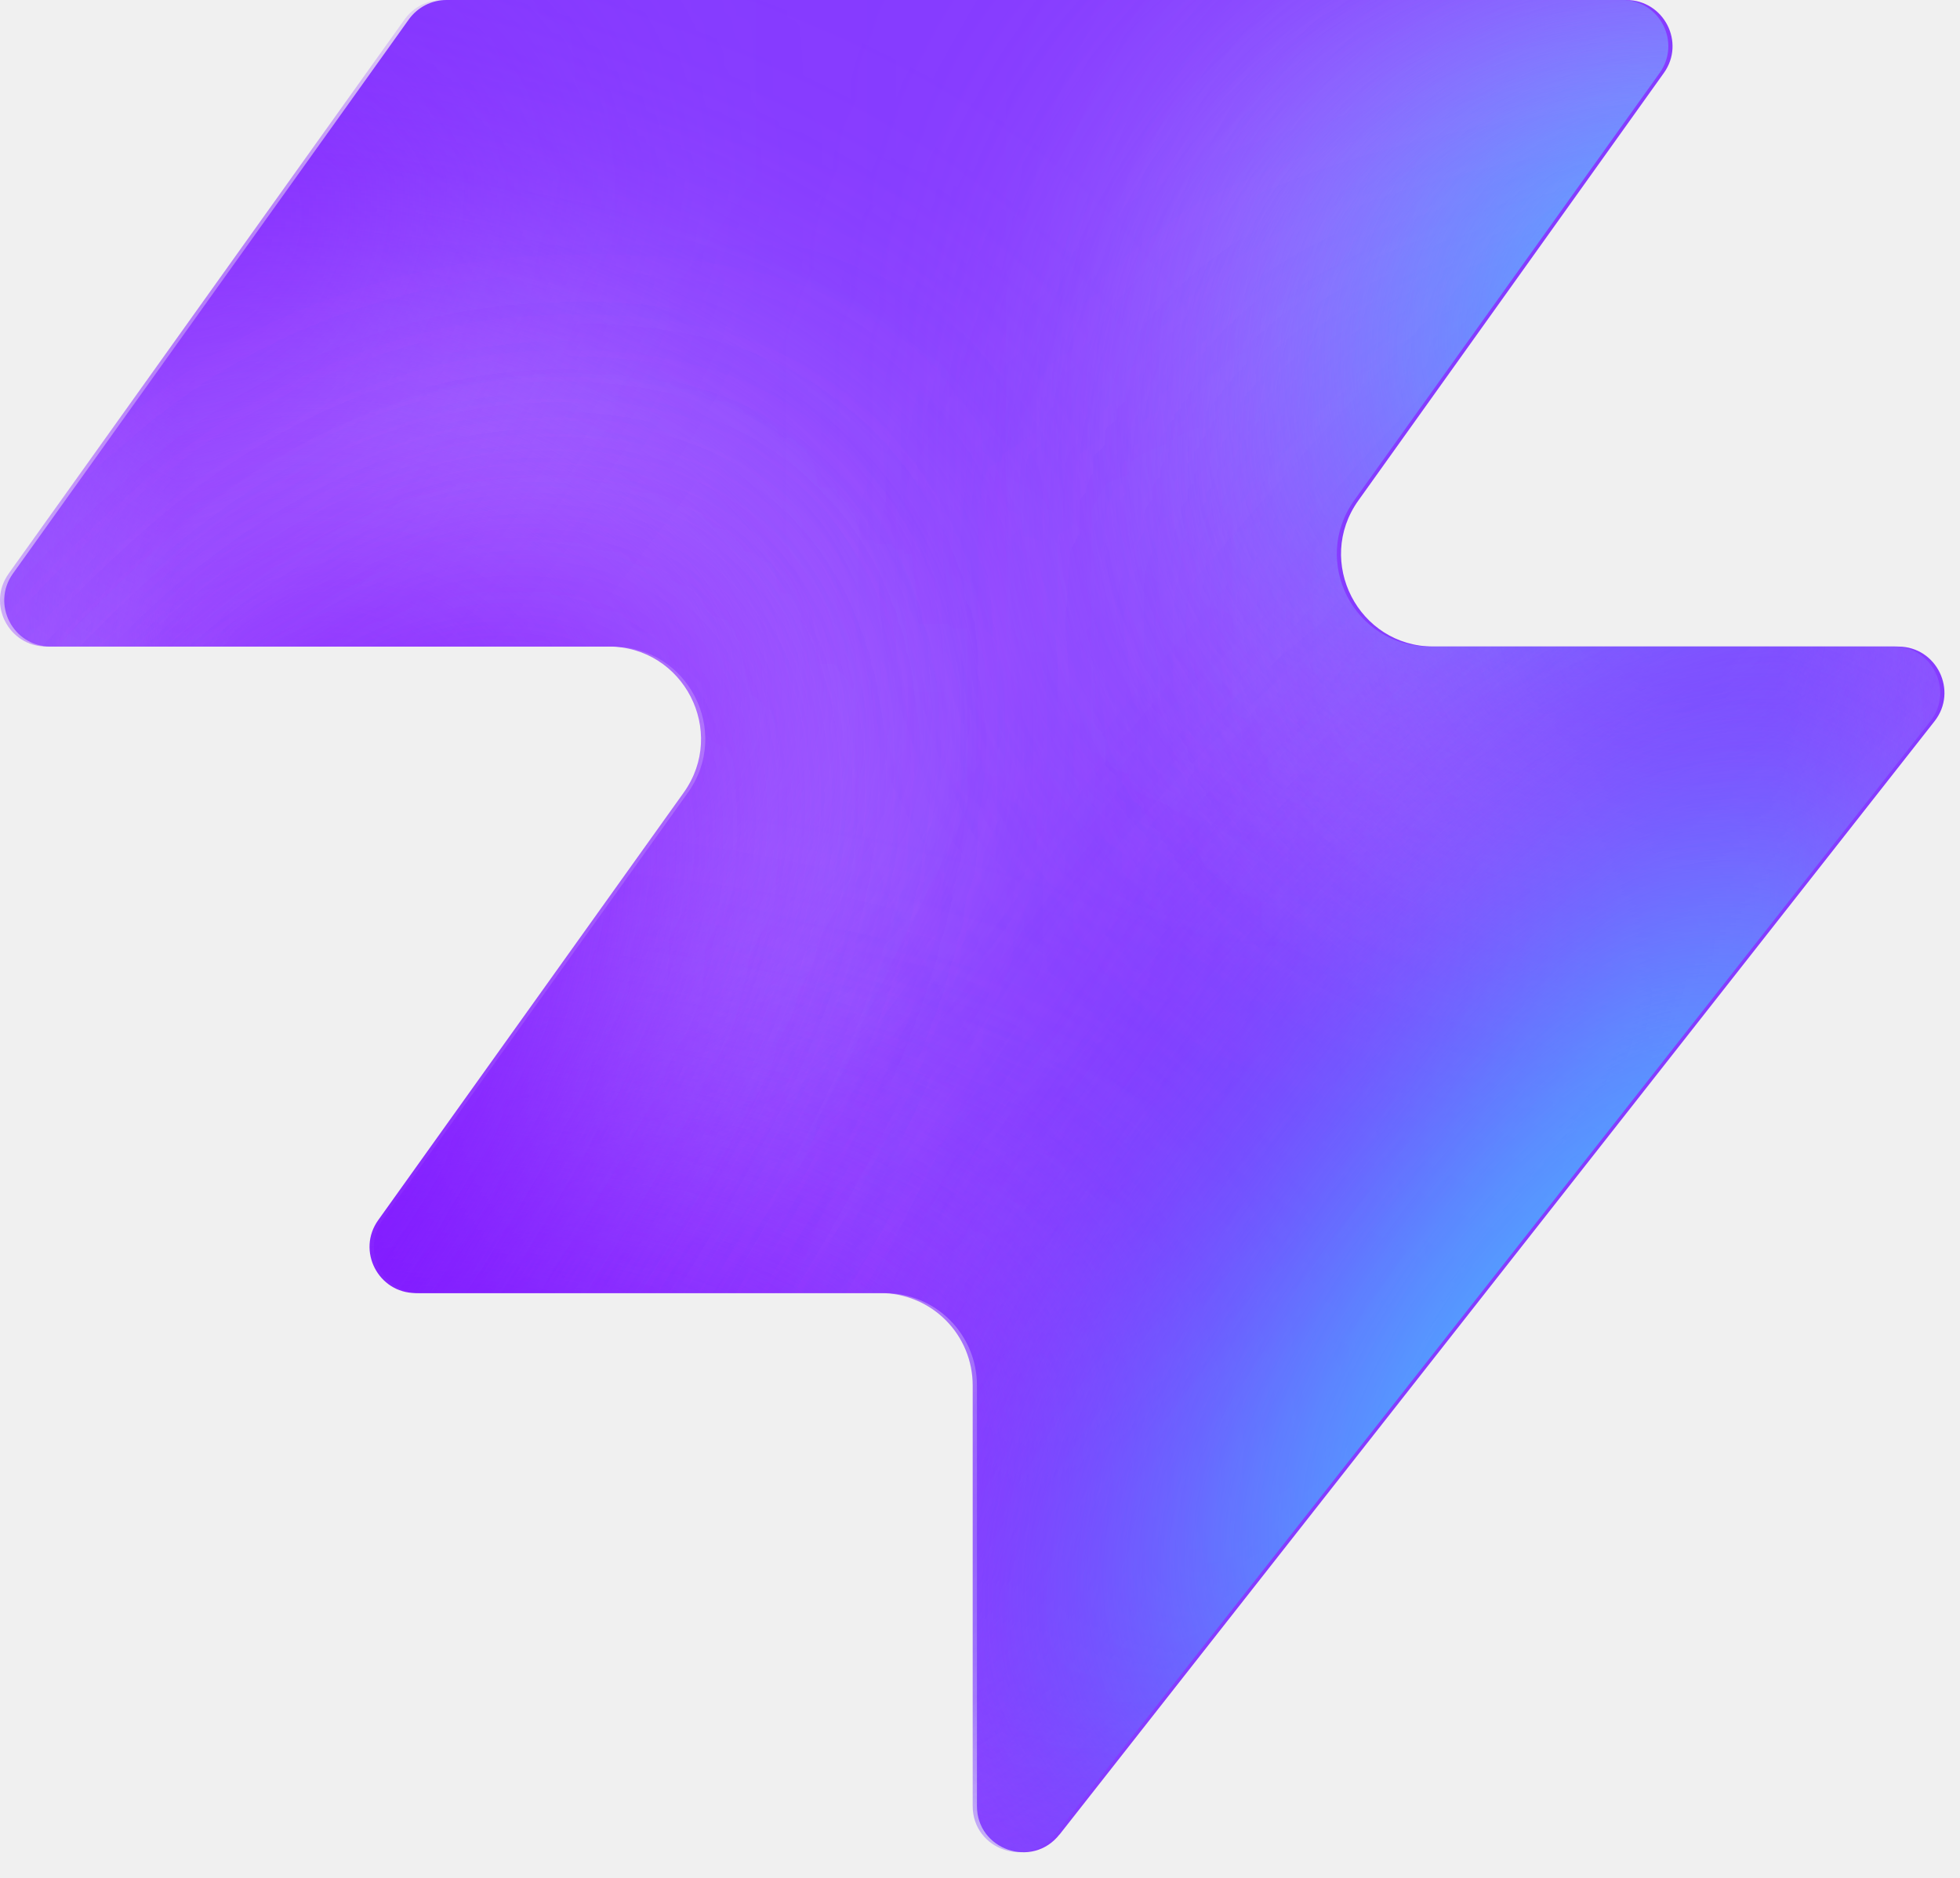
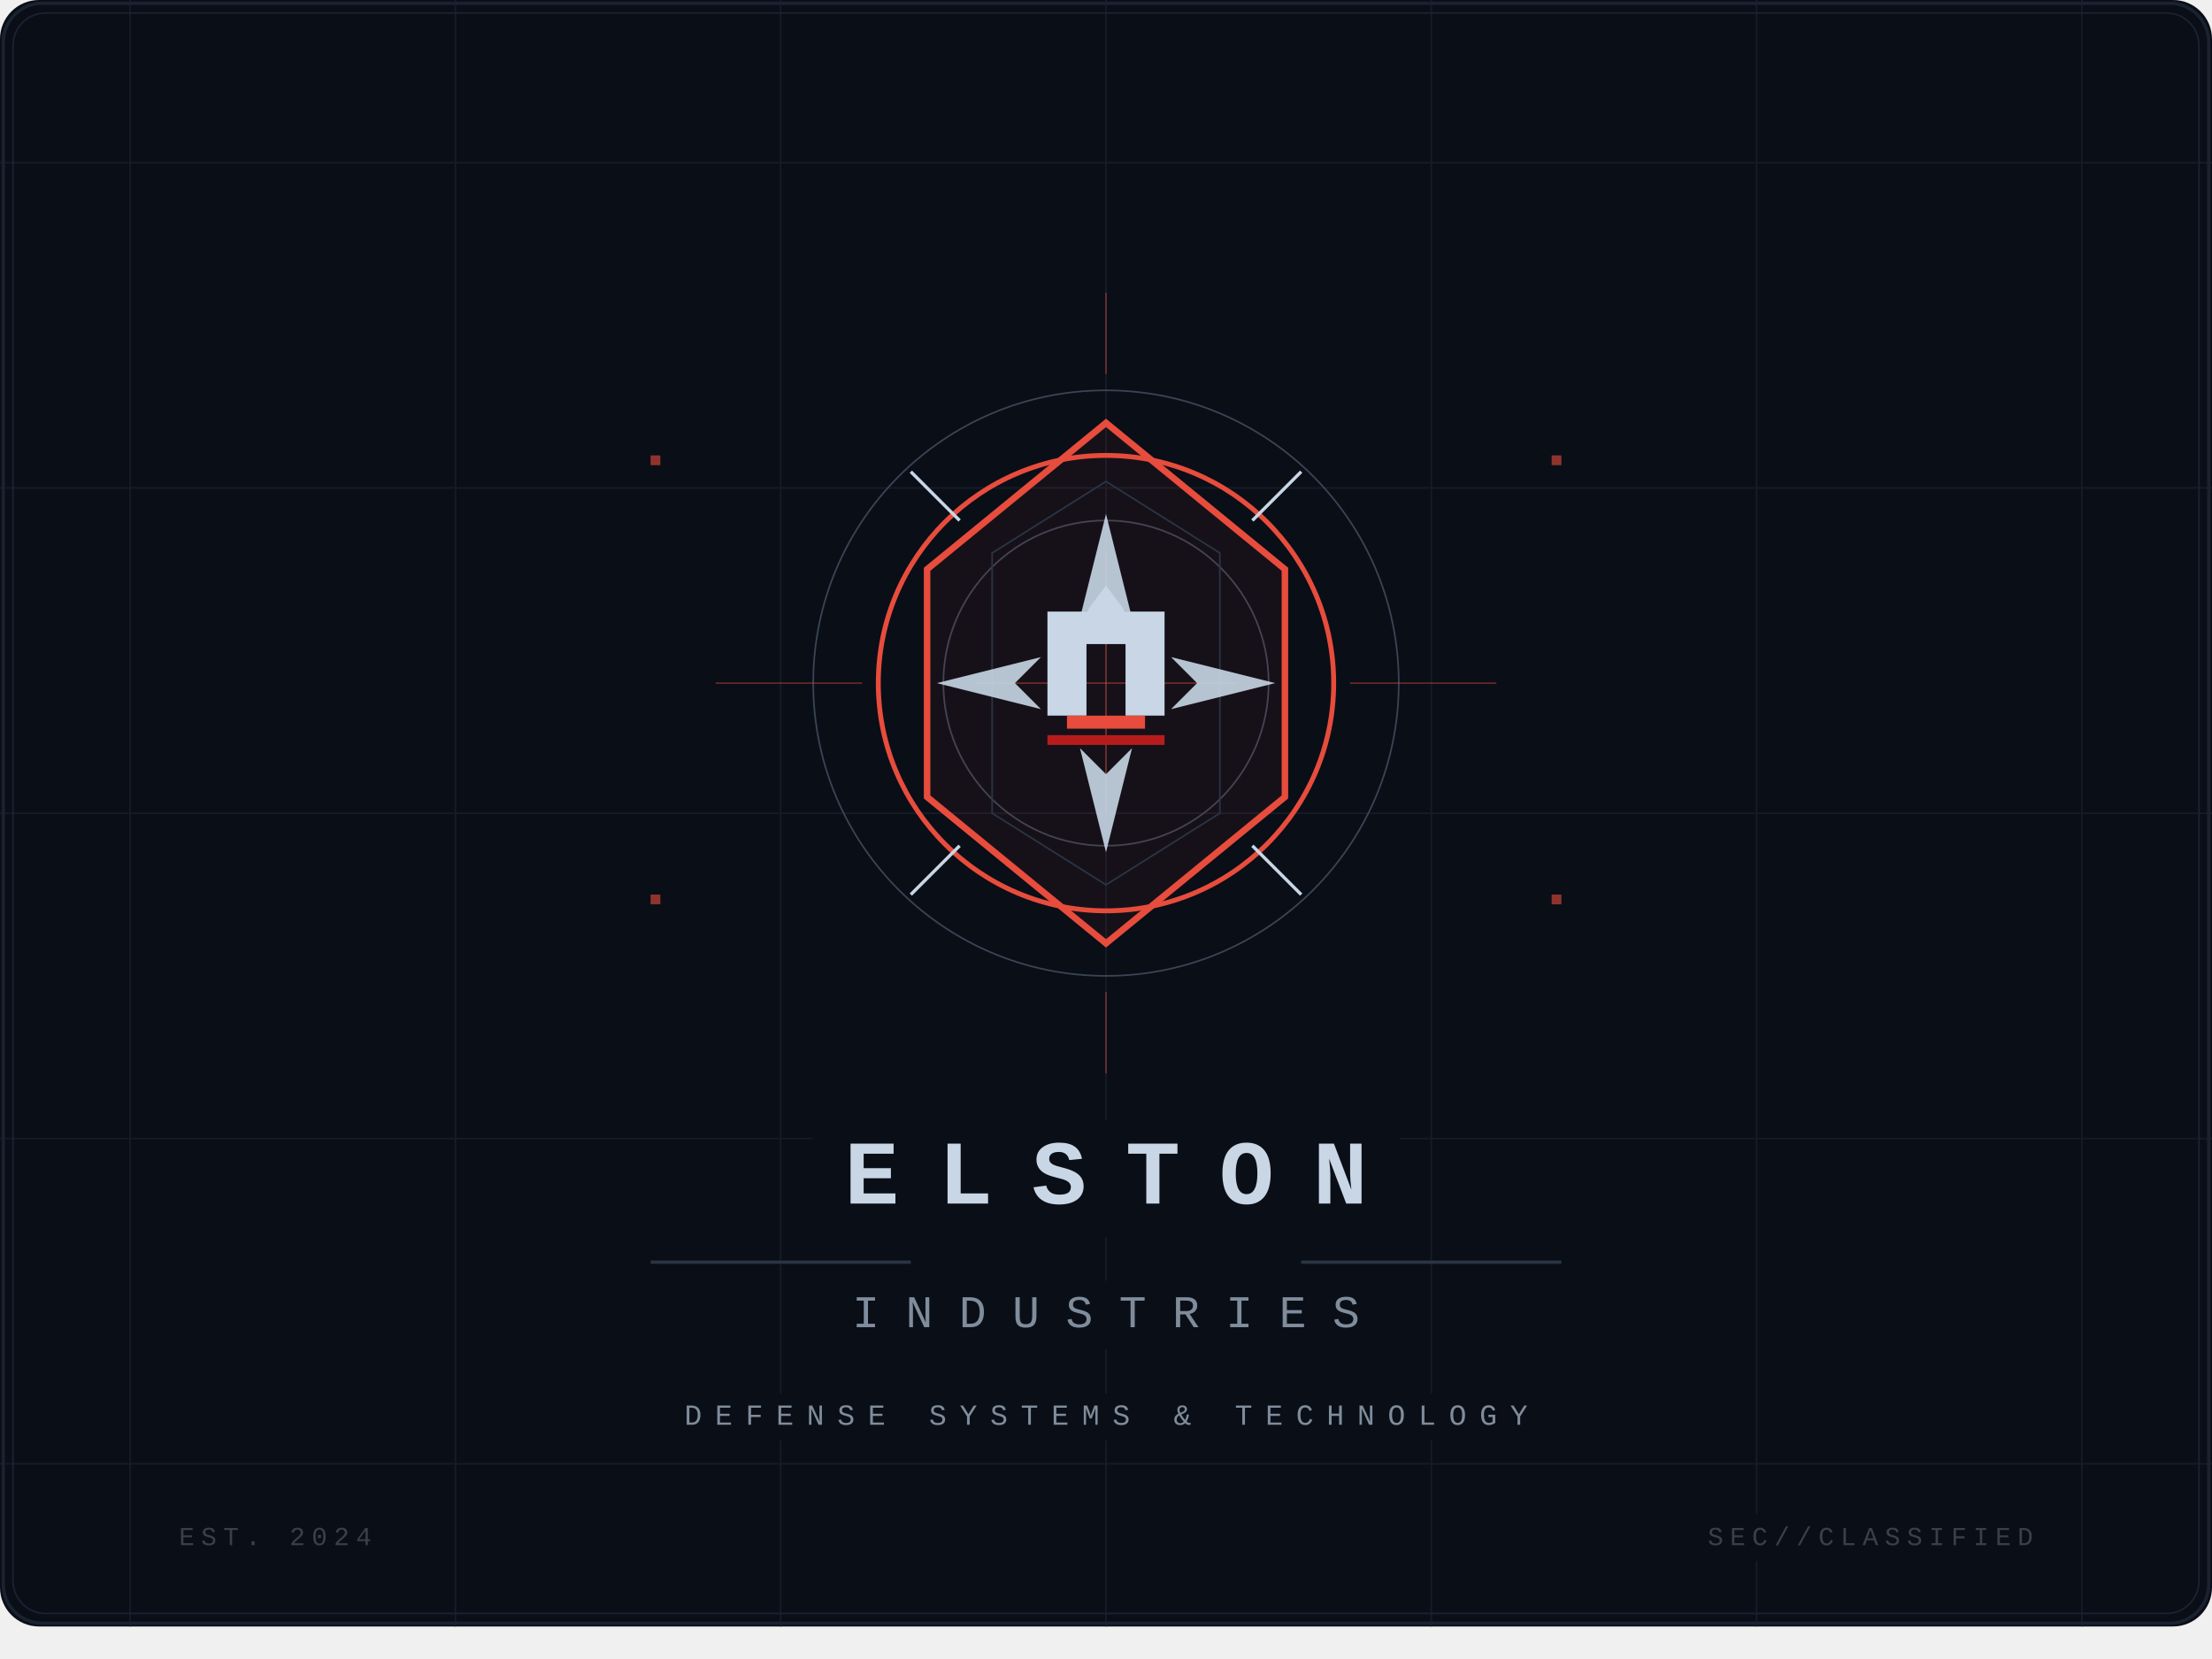
- <svg xmlns="http://www.w3.org/2000/svg" width="48" height="46" fill="none" viewBox="0 0 48 46">
-   <path fill="#863bff" d="M25.946 44.938c-.664.845-2.021.375-2.021-.698V33.937a2.26 2.26 0 0 0-2.262-2.262H10.287c-.92 0-1.456-1.04-.92-1.788l7.48-10.471c1.07-1.497 0-3.578-1.842-3.578H1.237c-.92 0-1.456-1.04-.92-1.788L10.013.474c.214-.297.556-.474.92-.474h28.894c.92 0 1.456 1.04.92 1.788l-7.48 10.471c-1.07 1.498 0 3.579 1.842 3.579h11.377c.943 0 1.473 1.088.89 1.83L25.947 44.94z" style="fill:#863bff;fill:color(display-p3 .525 .23 1);fill-opacity:1" />
-   <mask id="a" width="48" height="46" x="0" y="0" maskUnits="userSpaceOnUse" style="mask-type:alpha">
-     <path fill="#000" d="M25.842 44.938c-.664.844-2.021.375-2.021-.698V33.937a2.26 2.26 0 0 0-2.262-2.262H10.183c-.92 0-1.456-1.04-.92-1.788l7.48-10.471c1.07-1.498 0-3.579-1.842-3.579H1.133c-.92 0-1.456-1.04-.92-1.787L9.91.473c.214-.297.556-.474.92-.474h28.894c.92 0 1.456 1.04.92 1.788l-7.48 10.471c-1.07 1.498 0 3.578 1.842 3.578h11.377c.943 0 1.473 1.088.89 1.832L25.843 44.94z" style="fill:#000;fill-opacity:1" />
-   </mask>
-   <g mask="url(#a)">
-     <g filter="url(#b)">
-       <ellipse cx="5.508" cy="14.704" fill="#ede6ff" rx="5.508" ry="14.704" style="fill:#ede6ff;fill:color(display-p3 .927 .903 1);fill-opacity:1" transform="matrix(.00324 1 1 -.00324 -4.47 31.516)" />
-     </g>
-     <g filter="url(#c)">
-       <ellipse cx="10.399" cy="29.851" fill="#ede6ff" rx="10.399" ry="29.851" style="fill:#ede6ff;fill:color(display-p3 .927 .903 1);fill-opacity:1" transform="matrix(.00324 1 1 -.00324 -39.328 7.883)" />
-     </g>
-     <g filter="url(#d)">
-       <ellipse cx="5.508" cy="30.487" fill="#7e14ff" rx="5.508" ry="30.487" style="fill:#7e14ff;fill:color(display-p3 .492 .077 1);fill-opacity:1" transform="rotate(89.814 -25.913 -14.639)scale(1 -1)" />
-     </g>
-     <g filter="url(#e)">
-       <ellipse cx="5.508" cy="30.599" fill="#7e14ff" rx="5.508" ry="30.599" style="fill:#7e14ff;fill:color(display-p3 .492 .077 1);fill-opacity:1" transform="rotate(89.814 -32.644 -3.334)scale(1 -1)" />
-     </g>
-     <g filter="url(#f)">
-       <ellipse cx="5.508" cy="30.599" fill="#7e14ff" rx="5.508" ry="30.599" style="fill:#7e14ff;fill:color(display-p3 .492 .077 1);fill-opacity:1" transform="matrix(.00324 1 1 -.00324 -34.34 30.47)" />
-     </g>
-     <g filter="url(#g)">
-       <ellipse cx="14.072" cy="22.078" fill="#ede6ff" rx="14.072" ry="22.078" style="fill:#ede6ff;fill:color(display-p3 .927 .903 1);fill-opacity:1" transform="rotate(93.35 24.506 48.493)scale(-1 1)" />
-     </g>
-     <g filter="url(#h)">
-       <ellipse cx="3.47" cy="21.501" fill="#7e14ff" rx="3.47" ry="21.501" style="fill:#7e14ff;fill:color(display-p3 .492 .077 1);fill-opacity:1" transform="rotate(89.009 28.708 47.59)scale(-1 1)" />
-     </g>
-     <g filter="url(#i)">
-       <ellipse cx="3.47" cy="21.501" fill="#7e14ff" rx="3.47" ry="21.501" style="fill:#7e14ff;fill:color(display-p3 .492 .077 1);fill-opacity:1" transform="rotate(89.009 28.708 47.59)scale(-1 1)" />
-     </g>
-     <g filter="url(#j)">
-       <ellipse cx=".387" cy="8.972" fill="#7e14ff" rx="4.407" ry="29.108" style="fill:#7e14ff;fill:color(display-p3 .492 .077 1);fill-opacity:1" transform="rotate(39.51 .387 8.972)" />
-     </g>
-     <g filter="url(#k)">
-       <ellipse cx="47.523" cy="-6.092" fill="#7e14ff" rx="4.407" ry="29.108" style="fill:#7e14ff;fill:color(display-p3 .492 .077 1);fill-opacity:1" transform="rotate(37.892 47.523 -6.092)" />
-     </g>
-     <g filter="url(#l)">
-       <ellipse cx="41.412" cy="6.333" fill="#47bfff" rx="5.971" ry="9.665" style="fill:#47bfff;fill:color(display-p3 .28 .748 1);fill-opacity:1" transform="rotate(37.892 41.412 6.333)" />
-     </g>
-     <g filter="url(#m)">
-       <ellipse cx="-1.879" cy="38.332" fill="#7e14ff" rx="4.407" ry="29.108" style="fill:#7e14ff;fill:color(display-p3 .492 .077 1);fill-opacity:1" transform="rotate(37.892 -1.88 38.332)" />
-     </g>
-     <g filter="url(#n)">
-       <ellipse cx="-1.879" cy="38.332" fill="#7e14ff" rx="4.407" ry="29.108" style="fill:#7e14ff;fill:color(display-p3 .492 .077 1);fill-opacity:1" transform="rotate(37.892 -1.88 38.332)" />
-     </g>
-     <g filter="url(#o)">
-       <ellipse cx="35.651" cy="29.907" fill="#7e14ff" rx="4.407" ry="29.108" style="fill:#7e14ff;fill:color(display-p3 .492 .077 1);fill-opacity:1" transform="rotate(37.892 35.651 29.907)" />
-     </g>
-     <g filter="url(#p)">
-       <ellipse cx="38.418" cy="32.4" fill="#47bfff" rx="5.971" ry="15.297" style="fill:#47bfff;fill:color(display-p3 .28 .748 1);fill-opacity:1" transform="rotate(37.892 38.418 32.4)" />
-     </g>
+ <svg xmlns="http://www.w3.org/2000/svg" width="100%" viewBox="0 0 680 510">
+   <defs>
+     <mask id="imagine-text-gaps-i2q2rk" maskUnits="userSpaceOnUse">
+       <rect x="0" y="0" width="680" height="510" fill="white" />
+       <rect x="249.583" y="344.389" width="180.833" height="36.111" fill="black" rx="2" />
+       <rect x="254.069" y="393.722" width="171.861" height="21" fill="black" rx="2" />
+       <rect x="204.439" y="428.444" width="271.122" height="14.389" fill="black" rx="2" />
+       <rect x="51" y="465.444" width="69.2" height="14.389" fill="black" rx="2" />
+       <rect x="519" y="465.444" width="110" height="14.389" fill="black" rx="2" />
+     </mask>
+   </defs>
+   <rect x="0" y="0" width="680" height="500" rx="12" style="fill:rgb(10, 14, 23);stroke:none;color:rgb(251, 251, 254);stroke-width:1px;stroke-linecap:butt;stroke-linejoin:miter;opacity:1;font-family:&quot;Anthropic Sans&quot;, -apple-system, BlinkMacSystemFont, &quot;Segoe UI&quot;, sans-serif;font-size:16px;font-weight:400;text-anchor:start;dominant-baseline:auto" />
+   <line x1="40" y1="0" x2="40" y2="500" style="fill:rgb(0, 0, 0);stroke:rgb(21, 28, 40);color:rgb(251, 251, 254);stroke-width:0.5px;stroke-linecap:butt;stroke-linejoin:miter;opacity:1;font-family:&quot;Anthropic Sans&quot;, -apple-system, BlinkMacSystemFont, &quot;Segoe UI&quot;, sans-serif;font-size:16px;font-weight:400;text-anchor:start;dominant-baseline:auto" />
+   <line x1="140" y1="0" x2="140" y2="500" style="fill:rgb(0, 0, 0);stroke:rgb(21, 28, 40);color:rgb(251, 251, 254);stroke-width:0.5px;stroke-linecap:butt;stroke-linejoin:miter;opacity:1;font-family:&quot;Anthropic Sans&quot;, -apple-system, BlinkMacSystemFont, &quot;Segoe UI&quot;, sans-serif;font-size:16px;font-weight:400;text-anchor:start;dominant-baseline:auto" />
+   <line x1="240" y1="0" x2="240" y2="500" mask="url(#imagine-text-gaps-i2q2rk)" style="fill:rgb(0, 0, 0);stroke:rgb(21, 28, 40);color:rgb(251, 251, 254);stroke-width:0.5px;stroke-linecap:butt;stroke-linejoin:miter;opacity:1;font-family:&quot;Anthropic Sans&quot;, -apple-system, BlinkMacSystemFont, &quot;Segoe UI&quot;, sans-serif;font-size:16px;font-weight:400;text-anchor:start;dominant-baseline:auto" />
+   <line x1="340" y1="0" x2="340" y2="500" mask="url(#imagine-text-gaps-i2q2rk)" style="fill:rgb(0, 0, 0);stroke:rgb(21, 28, 40);color:rgb(251, 251, 254);stroke-width:0.5px;stroke-linecap:butt;stroke-linejoin:miter;opacity:1;font-family:&quot;Anthropic Sans&quot;, -apple-system, BlinkMacSystemFont, &quot;Segoe UI&quot;, sans-serif;font-size:16px;font-weight:400;text-anchor:start;dominant-baseline:auto" />
+   <line x1="440" y1="0" x2="440" y2="500" mask="url(#imagine-text-gaps-i2q2rk)" style="fill:rgb(0, 0, 0);stroke:rgb(21, 28, 40);color:rgb(251, 251, 254);stroke-width:0.5px;stroke-linecap:butt;stroke-linejoin:miter;opacity:1;font-family:&quot;Anthropic Sans&quot;, -apple-system, BlinkMacSystemFont, &quot;Segoe UI&quot;, sans-serif;font-size:16px;font-weight:400;text-anchor:start;dominant-baseline:auto" />
+   <line x1="540" y1="0" x2="540" y2="500" mask="url(#imagine-text-gaps-i2q2rk)" style="fill:rgb(0, 0, 0);stroke:rgb(21, 28, 40);color:rgb(251, 251, 254);stroke-width:0.5px;stroke-linecap:butt;stroke-linejoin:miter;opacity:1;font-family:&quot;Anthropic Sans&quot;, -apple-system, BlinkMacSystemFont, &quot;Segoe UI&quot;, sans-serif;font-size:16px;font-weight:400;text-anchor:start;dominant-baseline:auto" />
+   <line x1="640" y1="0" x2="640" y2="500" style="fill:rgb(0, 0, 0);stroke:rgb(21, 28, 40);color:rgb(251, 251, 254);stroke-width:0.5px;stroke-linecap:butt;stroke-linejoin:miter;opacity:1;font-family:&quot;Anthropic Sans&quot;, -apple-system, BlinkMacSystemFont, &quot;Segoe UI&quot;, sans-serif;font-size:16px;font-weight:400;text-anchor:start;dominant-baseline:auto" />
+   <line x1="0" y1="50" x2="680" y2="50" style="fill:rgb(0, 0, 0);stroke:rgb(21, 28, 40);color:rgb(251, 251, 254);stroke-width:0.5px;stroke-linecap:butt;stroke-linejoin:miter;opacity:1;font-family:&quot;Anthropic Sans&quot;, -apple-system, BlinkMacSystemFont, &quot;Segoe UI&quot;, sans-serif;font-size:16px;font-weight:400;text-anchor:start;dominant-baseline:auto" />
+   <line x1="0" y1="150" x2="680" y2="150" style="fill:rgb(0, 0, 0);stroke:rgb(21, 28, 40);color:rgb(251, 251, 254);stroke-width:0.5px;stroke-linecap:butt;stroke-linejoin:miter;opacity:1;font-family:&quot;Anthropic Sans&quot;, -apple-system, BlinkMacSystemFont, &quot;Segoe UI&quot;, sans-serif;font-size:16px;font-weight:400;text-anchor:start;dominant-baseline:auto" />
+   <line x1="0" y1="250" x2="680" y2="250" style="fill:rgb(0, 0, 0);stroke:rgb(21, 28, 40);color:rgb(251, 251, 254);stroke-width:0.5px;stroke-linecap:butt;stroke-linejoin:miter;opacity:1;font-family:&quot;Anthropic Sans&quot;, -apple-system, BlinkMacSystemFont, &quot;Segoe UI&quot;, sans-serif;font-size:16px;font-weight:400;text-anchor:start;dominant-baseline:auto" />
+   <line x1="0" y1="350" x2="680" y2="350" mask="url(#imagine-text-gaps-i2q2rk)" style="fill:rgb(0, 0, 0);stroke:rgb(21, 28, 40);color:rgb(251, 251, 254);stroke-width:0.5px;stroke-linecap:butt;stroke-linejoin:miter;opacity:1;font-family:&quot;Anthropic Sans&quot;, -apple-system, BlinkMacSystemFont, &quot;Segoe UI&quot;, sans-serif;font-size:16px;font-weight:400;text-anchor:start;dominant-baseline:auto" />
+   <line x1="0" y1="450" x2="680" y2="450" style="fill:rgb(0, 0, 0);stroke:rgb(21, 28, 40);color:rgb(251, 251, 254);stroke-width:0.5px;stroke-linecap:butt;stroke-linejoin:miter;opacity:1;font-family:&quot;Anthropic Sans&quot;, -apple-system, BlinkMacSystemFont, &quot;Segoe UI&quot;, sans-serif;font-size:16px;font-weight:400;text-anchor:start;dominant-baseline:auto" />
+   <line x1="300" y1="210" x2="380" y2="210" style="fill:rgb(0, 0, 0);stroke:rgb(231, 76, 60);color:rgb(251, 251, 254);stroke-width:0.5px;stroke-linecap:butt;stroke-linejoin:miter;opacity:0.4;font-family:&quot;Anthropic Sans&quot;, -apple-system, BlinkMacSystemFont, &quot;Segoe UI&quot;, sans-serif;font-size:16px;font-weight:400;text-anchor:start;dominant-baseline:auto" />
+   <line x1="340" y1="170" x2="340" y2="250" style="fill:rgb(0, 0, 0);stroke:rgb(231, 76, 60);color:rgb(251, 251, 254);stroke-width:0.5px;stroke-linecap:butt;stroke-linejoin:miter;opacity:0.4;font-family:&quot;Anthropic Sans&quot;, -apple-system, BlinkMacSystemFont, &quot;Segoe UI&quot;, sans-serif;font-size:16px;font-weight:400;text-anchor:start;dominant-baseline:auto" />
+   <circle cx="340" cy="210" r="90" stroke-width="0.5" style="fill:none;stroke:rgb(58, 68, 84);color:rgb(251, 251, 254);stroke-width:0.5px;stroke-linecap:butt;stroke-linejoin:miter;opacity:1;font-family:&quot;Anthropic Sans&quot;, -apple-system, BlinkMacSystemFont, &quot;Segoe UI&quot;, sans-serif;font-size:16px;font-weight:400;text-anchor:start;dominant-baseline:auto" />
+   <circle cx="340" cy="210" r="70" stroke-width="1.5" style="fill:none;stroke:rgb(231, 76, 60);color:rgb(251, 251, 254);stroke-width:1.5px;stroke-linecap:butt;stroke-linejoin:miter;opacity:1;font-family:&quot;Anthropic Sans&quot;, -apple-system, BlinkMacSystemFont, &quot;Segoe UI&quot;, sans-serif;font-size:16px;font-weight:400;text-anchor:start;dominant-baseline:auto" />
+   <circle cx="340" cy="210" r="50" stroke-width="0.5" style="fill:none;stroke:rgb(58, 68, 84);color:rgb(251, 251, 254);stroke-width:0.5px;stroke-linecap:butt;stroke-linejoin:miter;opacity:1;font-family:&quot;Anthropic Sans&quot;, -apple-system, BlinkMacSystemFont, &quot;Segoe UI&quot;, sans-serif;font-size:16px;font-weight:400;text-anchor:start;dominant-baseline:auto" />
+   <polygon points="340,130 395,175 395,245 340,290 285,245 285,175" stroke-width="2" style="fill:rgba(231, 76, 60, 0.06);stroke:rgb(231, 76, 60);color:rgb(251, 251, 254);stroke-width:2px;stroke-linecap:butt;stroke-linejoin:miter;opacity:1;font-family:&quot;Anthropic Sans&quot;, -apple-system, BlinkMacSystemFont, &quot;Segoe UI&quot;, sans-serif;font-size:16px;font-weight:400;text-anchor:start;dominant-baseline:auto" />
+   <polygon points="340,148 340,148 375,170 375,250 340,272 305,250 305,170" stroke-width="0.5" style="fill:none;stroke:rgb(42, 52, 68);color:rgb(251, 251, 254);stroke-width:0.5px;stroke-linecap:butt;stroke-linejoin:miter;opacity:1;font-family:&quot;Anthropic Sans&quot;, -apple-system, BlinkMacSystemFont, &quot;Segoe UI&quot;, sans-serif;font-size:16px;font-weight:400;text-anchor:start;dominant-baseline:auto" />
+   <g transform="translate(340,210)" style="fill:rgb(0, 0, 0);stroke:none;color:rgb(251, 251, 254);stroke-width:1px;stroke-linecap:butt;stroke-linejoin:miter;opacity:1;font-family:&quot;Anthropic Sans&quot;, -apple-system, BlinkMacSystemFont, &quot;Segoe UI&quot;, sans-serif;font-size:16px;font-weight:400;text-anchor:start;dominant-baseline:auto">
+     <polygon points="0,-52 8,-20 0,-28 -8,-20" opacity="0.9" style="fill:rgb(200, 214, 229);stroke:none;color:rgb(251, 251, 254);stroke-width:1px;stroke-linecap:butt;stroke-linejoin:miter;opacity:0.9;font-family:&quot;Anthropic Sans&quot;, -apple-system, BlinkMacSystemFont, &quot;Segoe UI&quot;, sans-serif;font-size:16px;font-weight:400;text-anchor:start;dominant-baseline:auto" />
+     <polygon points="0,52 8,20 0,28 -8,20" opacity="0.9" style="fill:rgb(200, 214, 229);stroke:none;color:rgb(251, 251, 254);stroke-width:1px;stroke-linecap:butt;stroke-linejoin:miter;opacity:0.9;font-family:&quot;Anthropic Sans&quot;, -apple-system, BlinkMacSystemFont, &quot;Segoe UI&quot;, sans-serif;font-size:16px;font-weight:400;text-anchor:start;dominant-baseline:auto" />
+     <polygon points="-52,0 -20,-8 -28,0 -20,8" opacity="0.9" style="fill:rgb(200, 214, 229);stroke:none;color:rgb(251, 251, 254);stroke-width:1px;stroke-linecap:butt;stroke-linejoin:miter;opacity:0.9;font-family:&quot;Anthropic Sans&quot;, -apple-system, BlinkMacSystemFont, &quot;Segoe UI&quot;, sans-serif;font-size:16px;font-weight:400;text-anchor:start;dominant-baseline:auto" />
+     <polygon points="52,0 20,-8 28,0 20,8" opacity="0.9" style="fill:rgb(200, 214, 229);stroke:none;color:rgb(251, 251, 254);stroke-width:1px;stroke-linecap:butt;stroke-linejoin:miter;opacity:0.9;font-family:&quot;Anthropic Sans&quot;, -apple-system, BlinkMacSystemFont, &quot;Segoe UI&quot;, sans-serif;font-size:16px;font-weight:400;text-anchor:start;dominant-baseline:auto" />
  </g>
-   <defs>
-     <filter id="b" width="60.045" height="41.654" x="-19.77" y="16.149" color-interpolation-filters="sRGB" filterUnits="userSpaceOnUse">
-       <feFlood flood-opacity="0" result="BackgroundImageFix" />
-       <feBlend in="SourceGraphic" in2="BackgroundImageFix" result="shape" />
-       <feGaussianBlur result="effect1_foregroundBlur_2002_17158" stdDeviation="7.659" />
-     </filter>
-     <filter id="c" width="90.34" height="51.437" x="-54.613" y="-7.533" color-interpolation-filters="sRGB" filterUnits="userSpaceOnUse">
-       <feFlood flood-opacity="0" result="BackgroundImageFix" />
-       <feBlend in="SourceGraphic" in2="BackgroundImageFix" result="shape" />
-       <feGaussianBlur result="effect1_foregroundBlur_2002_17158" stdDeviation="7.659" />
-     </filter>
-     <filter id="d" width="79.355" height="29.4" x="-49.64" y="2.03" color-interpolation-filters="sRGB" filterUnits="userSpaceOnUse">
-       <feFlood flood-opacity="0" result="BackgroundImageFix" />
-       <feBlend in="SourceGraphic" in2="BackgroundImageFix" result="shape" />
-       <feGaussianBlur result="effect1_foregroundBlur_2002_17158" stdDeviation="4.596" />
-     </filter>
-     <filter id="e" width="79.579" height="29.4" x="-45.045" y="20.029" color-interpolation-filters="sRGB" filterUnits="userSpaceOnUse">
-       <feFlood flood-opacity="0" result="BackgroundImageFix" />
-       <feBlend in="SourceGraphic" in2="BackgroundImageFix" result="shape" />
-       <feGaussianBlur result="effect1_foregroundBlur_2002_17158" stdDeviation="4.596" />
-     </filter>
-     <filter id="f" width="79.579" height="29.4" x="-43.513" y="21.178" color-interpolation-filters="sRGB" filterUnits="userSpaceOnUse">
-       <feFlood flood-opacity="0" result="BackgroundImageFix" />
-       <feBlend in="SourceGraphic" in2="BackgroundImageFix" result="shape" />
-       <feGaussianBlur result="effect1_foregroundBlur_2002_17158" stdDeviation="4.596" />
-     </filter>
-     <filter id="g" width="74.749" height="58.852" x="15.756" y="-17.901" color-interpolation-filters="sRGB" filterUnits="userSpaceOnUse">
-       <feFlood flood-opacity="0" result="BackgroundImageFix" />
-       <feBlend in="SourceGraphic" in2="BackgroundImageFix" result="shape" />
-       <feGaussianBlur result="effect1_foregroundBlur_2002_17158" stdDeviation="7.659" />
-     </filter>
-     <filter id="h" width="61.377" height="25.362" x="23.548" y="2.284" color-interpolation-filters="sRGB" filterUnits="userSpaceOnUse">
-       <feFlood flood-opacity="0" result="BackgroundImageFix" />
-       <feBlend in="SourceGraphic" in2="BackgroundImageFix" result="shape" />
-       <feGaussianBlur result="effect1_foregroundBlur_2002_17158" stdDeviation="4.596" />
-     </filter>
-     <filter id="i" width="61.377" height="25.362" x="23.548" y="2.284" color-interpolation-filters="sRGB" filterUnits="userSpaceOnUse">
-       <feFlood flood-opacity="0" result="BackgroundImageFix" />
-       <feBlend in="SourceGraphic" in2="BackgroundImageFix" result="shape" />
-       <feGaussianBlur result="effect1_foregroundBlur_2002_17158" stdDeviation="4.596" />
-     </filter>
-     <filter id="j" width="56.045" height="63.649" x="-27.636" y="-22.853" color-interpolation-filters="sRGB" filterUnits="userSpaceOnUse">
-       <feFlood flood-opacity="0" result="BackgroundImageFix" />
-       <feBlend in="SourceGraphic" in2="BackgroundImageFix" result="shape" />
-       <feGaussianBlur result="effect1_foregroundBlur_2002_17158" stdDeviation="4.596" />
-     </filter>
-     <filter id="k" width="54.814" height="64.646" x="20.116" y="-38.415" color-interpolation-filters="sRGB" filterUnits="userSpaceOnUse">
-       <feFlood flood-opacity="0" result="BackgroundImageFix" />
-       <feBlend in="SourceGraphic" in2="BackgroundImageFix" result="shape" />
-       <feGaussianBlur result="effect1_foregroundBlur_2002_17158" stdDeviation="4.596" />
-     </filter>
-     <filter id="l" width="33.541" height="35.313" x="24.641" y="-11.323" color-interpolation-filters="sRGB" filterUnits="userSpaceOnUse">
-       <feFlood flood-opacity="0" result="BackgroundImageFix" />
-       <feBlend in="SourceGraphic" in2="BackgroundImageFix" result="shape" />
-       <feGaussianBlur result="effect1_foregroundBlur_2002_17158" stdDeviation="4.596" />
-     </filter>
-     <filter id="m" width="54.814" height="64.646" x="-29.286" y="6.009" color-interpolation-filters="sRGB" filterUnits="userSpaceOnUse">
-       <feFlood flood-opacity="0" result="BackgroundImageFix" />
-       <feBlend in="SourceGraphic" in2="BackgroundImageFix" result="shape" />
-       <feGaussianBlur result="effect1_foregroundBlur_2002_17158" stdDeviation="4.596" />
-     </filter>
-     <filter id="n" width="54.814" height="64.646" x="-29.286" y="6.009" color-interpolation-filters="sRGB" filterUnits="userSpaceOnUse">
-       <feFlood flood-opacity="0" result="BackgroundImageFix" />
-       <feBlend in="SourceGraphic" in2="BackgroundImageFix" result="shape" />
-       <feGaussianBlur result="effect1_foregroundBlur_2002_17158" stdDeviation="4.596" />
-     </filter>
-     <filter id="o" width="54.814" height="64.646" x="8.244" y="-2.416" color-interpolation-filters="sRGB" filterUnits="userSpaceOnUse">
-       <feFlood flood-opacity="0" result="BackgroundImageFix" />
-       <feBlend in="SourceGraphic" in2="BackgroundImageFix" result="shape" />
-       <feGaussianBlur result="effect1_foregroundBlur_2002_17158" stdDeviation="4.596" />
-     </filter>
-     <filter id="p" width="39.409" height="43.623" x="18.713" y="10.588" color-interpolation-filters="sRGB" filterUnits="userSpaceOnUse">
-       <feFlood flood-opacity="0" result="BackgroundImageFix" />
-       <feBlend in="SourceGraphic" in2="BackgroundImageFix" result="shape" />
-       <feGaussianBlur result="effect1_foregroundBlur_2002_17158" stdDeviation="4.596" />
-     </filter>
-   </defs>
+   <g transform="translate(340,210)" style="fill:rgb(0, 0, 0);stroke:none;color:rgb(251, 251, 254);stroke-width:1px;stroke-linecap:butt;stroke-linejoin:miter;opacity:1;font-family:&quot;Anthropic Sans&quot;, -apple-system, BlinkMacSystemFont, &quot;Segoe UI&quot;, sans-serif;font-size:16px;font-weight:400;text-anchor:start;dominant-baseline:auto">
+     <path d="M-18,-22 L-18,10 L-6,10 L-6,-12 L6,-12 L6,10 L18,10 L18,-22 L6,-22 L0,-30 L-6,-22Z" style="fill:rgb(200, 214, 229);stroke:none;color:rgb(251, 251, 254);stroke-width:1px;stroke-linecap:butt;stroke-linejoin:miter;opacity:1;font-family:&quot;Anthropic Sans&quot;, -apple-system, BlinkMacSystemFont, &quot;Segoe UI&quot;, sans-serif;font-size:16px;font-weight:400;text-anchor:start;dominant-baseline:auto" />
+     <rect x="-12" y="10" width="24" height="4" style="fill:rgb(231, 76, 60);stroke:none;color:rgb(251, 251, 254);stroke-width:1px;stroke-linecap:butt;stroke-linejoin:miter;opacity:1;font-family:&quot;Anthropic Sans&quot;, -apple-system, BlinkMacSystemFont, &quot;Segoe UI&quot;, sans-serif;font-size:16px;font-weight:400;text-anchor:start;dominant-baseline:auto" />
+     <rect x="-18" y="16" width="36" height="3" style="fill:rgb(183, 28, 28);stroke:none;color:rgb(251, 251, 254);stroke-width:1px;stroke-linecap:butt;stroke-linejoin:miter;opacity:1;font-family:&quot;Anthropic Sans&quot;, -apple-system, BlinkMacSystemFont, &quot;Segoe UI&quot;, sans-serif;font-size:16px;font-weight:400;text-anchor:start;dominant-baseline:auto" />
+   </g>
+   <line x1="265" y1="210" x2="220" y2="210" style="fill:rgb(0, 0, 0);stroke:rgb(231, 76, 60);color:rgb(251, 251, 254);stroke-width:0.5px;stroke-linecap:butt;stroke-linejoin:miter;opacity:0.4;font-family:&quot;Anthropic Sans&quot;, -apple-system, BlinkMacSystemFont, &quot;Segoe UI&quot;, sans-serif;font-size:16px;font-weight:400;text-anchor:start;dominant-baseline:auto" />
+   <line x1="415" y1="210" x2="460" y2="210" style="fill:rgb(0, 0, 0);stroke:rgb(231, 76, 60);color:rgb(251, 251, 254);stroke-width:0.5px;stroke-linecap:butt;stroke-linejoin:miter;opacity:0.4;font-family:&quot;Anthropic Sans&quot;, -apple-system, BlinkMacSystemFont, &quot;Segoe UI&quot;, sans-serif;font-size:16px;font-weight:400;text-anchor:start;dominant-baseline:auto" />
+   <line x1="340" y1="115" x2="340" y2="90" style="fill:rgb(0, 0, 0);stroke:rgb(231, 76, 60);color:rgb(251, 251, 254);stroke-width:0.5px;stroke-linecap:butt;stroke-linejoin:miter;opacity:0.4;font-family:&quot;Anthropic Sans&quot;, -apple-system, BlinkMacSystemFont, &quot;Segoe UI&quot;, sans-serif;font-size:16px;font-weight:400;text-anchor:start;dominant-baseline:auto" />
+   <line x1="340" y1="305" x2="340" y2="330" style="fill:rgb(0, 0, 0);stroke:rgb(231, 76, 60);color:rgb(251, 251, 254);stroke-width:0.5px;stroke-linecap:butt;stroke-linejoin:miter;opacity:0.4;font-family:&quot;Anthropic Sans&quot;, -apple-system, BlinkMacSystemFont, &quot;Segoe UI&quot;, sans-serif;font-size:16px;font-weight:400;text-anchor:start;dominant-baseline:auto" />
+   <path d="M295,160 L280,145" stroke-width="1" style="fill:none;stroke:rgb(200, 214, 229);color:rgb(251, 251, 254);stroke-width:1px;stroke-linecap:butt;stroke-linejoin:miter;opacity:1;font-family:&quot;Anthropic Sans&quot;, -apple-system, BlinkMacSystemFont, &quot;Segoe UI&quot;, sans-serif;font-size:16px;font-weight:400;text-anchor:start;dominant-baseline:auto" />
+   <path d="M385,160 L400,145" stroke-width="1" style="fill:none;stroke:rgb(200, 214, 229);color:rgb(251, 251, 254);stroke-width:1px;stroke-linecap:butt;stroke-linejoin:miter;opacity:1;font-family:&quot;Anthropic Sans&quot;, -apple-system, BlinkMacSystemFont, &quot;Segoe UI&quot;, sans-serif;font-size:16px;font-weight:400;text-anchor:start;dominant-baseline:auto" />
+   <path d="M295,260 L280,275" stroke-width="1" style="fill:none;stroke:rgb(200, 214, 229);color:rgb(251, 251, 254);stroke-width:1px;stroke-linecap:butt;stroke-linejoin:miter;opacity:1;font-family:&quot;Anthropic Sans&quot;, -apple-system, BlinkMacSystemFont, &quot;Segoe UI&quot;, sans-serif;font-size:16px;font-weight:400;text-anchor:start;dominant-baseline:auto" />
+   <path d="M385,260 L400,275" stroke-width="1" style="fill:none;stroke:rgb(200, 214, 229);color:rgb(251, 251, 254);stroke-width:1px;stroke-linecap:butt;stroke-linejoin:miter;opacity:1;font-family:&quot;Anthropic Sans&quot;, -apple-system, BlinkMacSystemFont, &quot;Segoe UI&quot;, sans-serif;font-size:16px;font-weight:400;text-anchor:start;dominant-baseline:auto" />
+   <rect x="200" y="140" width="3" height="3" opacity="0.6" style="fill:rgb(231, 76, 60);stroke:none;color:rgb(251, 251, 254);stroke-width:1px;stroke-linecap:butt;stroke-linejoin:miter;opacity:0.6;font-family:&quot;Anthropic Sans&quot;, -apple-system, BlinkMacSystemFont, &quot;Segoe UI&quot;, sans-serif;font-size:16px;font-weight:400;text-anchor:start;dominant-baseline:auto" />
+   <rect x="477" y="140" width="3" height="3" opacity="0.6" style="fill:rgb(231, 76, 60);stroke:none;color:rgb(251, 251, 254);stroke-width:1px;stroke-linecap:butt;stroke-linejoin:miter;opacity:0.6;font-family:&quot;Anthropic Sans&quot;, -apple-system, BlinkMacSystemFont, &quot;Segoe UI&quot;, sans-serif;font-size:16px;font-weight:400;text-anchor:start;dominant-baseline:auto" />
+   <rect x="200" y="275" width="3" height="3" opacity="0.6" style="fill:rgb(231, 76, 60);stroke:none;color:rgb(251, 251, 254);stroke-width:1px;stroke-linecap:butt;stroke-linejoin:miter;opacity:0.6;font-family:&quot;Anthropic Sans&quot;, -apple-system, BlinkMacSystemFont, &quot;Segoe UI&quot;, sans-serif;font-size:16px;font-weight:400;text-anchor:start;dominant-baseline:auto" />
+   <rect x="477" y="275" width="3" height="3" opacity="0.6" style="fill:rgb(231, 76, 60);stroke:none;color:rgb(251, 251, 254);stroke-width:1px;stroke-linecap:butt;stroke-linejoin:miter;opacity:0.6;font-family:&quot;Anthropic Sans&quot;, -apple-system, BlinkMacSystemFont, &quot;Segoe UI&quot;, sans-serif;font-size:16px;font-weight:400;text-anchor:start;dominant-baseline:auto" />
+   <text x="340" y="370" text-anchor="middle" font-family="'Courier New', monospace" font-size="28" font-weight="700" letter-spacing="12" style="fill:rgb(200, 214, 229);stroke:none;color:rgb(251, 251, 254);stroke-width:1px;stroke-linecap:butt;stroke-linejoin:miter;opacity:1;font-family:&quot;Courier New&quot;, monospace;font-size:28px;font-weight:700;text-anchor:middle;dominant-baseline:auto">ELSTON</text>
+   <line x1="200" y1="388" x2="280" y2="388" stroke-width="1" style="fill:rgb(0, 0, 0);stroke:rgb(42, 52, 68);color:rgb(251, 251, 254);stroke-width:1px;stroke-linecap:butt;stroke-linejoin:miter;opacity:1;font-family:&quot;Anthropic Sans&quot;, -apple-system, BlinkMacSystemFont, &quot;Segoe UI&quot;, sans-serif;font-size:16px;font-weight:400;text-anchor:start;dominant-baseline:auto" />
+   <line x1="400" y1="388" x2="480" y2="388" stroke-width="1" style="fill:rgb(0, 0, 0);stroke:rgb(42, 52, 68);color:rgb(251, 251, 254);stroke-width:1px;stroke-linecap:butt;stroke-linejoin:miter;opacity:1;font-family:&quot;Anthropic Sans&quot;, -apple-system, BlinkMacSystemFont, &quot;Segoe UI&quot;, sans-serif;font-size:16px;font-weight:400;text-anchor:start;dominant-baseline:auto" />
+   <text x="340" y="408" text-anchor="middle" font-family="'Courier New', monospace" font-size="14" font-weight="400" letter-spacing="8" style="fill:rgb(127, 140, 155);stroke:none;color:rgb(251, 251, 254);stroke-width:1px;stroke-linecap:butt;stroke-linejoin:miter;opacity:1;font-family:&quot;Courier New&quot;, monospace;font-size:14px;font-weight:400;text-anchor:middle;dominant-baseline:auto">INDUSTRIES</text>
+   <text x="340" y="438" text-anchor="middle" font-family="'Courier New', monospace" font-size="9" letter-spacing="4" style="fill:rgb(127, 140, 155);stroke:none;color:rgb(251, 251, 254);stroke-width:1px;stroke-linecap:butt;stroke-linejoin:miter;opacity:1;font-family:&quot;Courier New&quot;, monospace;font-size:9px;font-weight:400;text-anchor:middle;dominant-baseline:auto">DEFENSE SYSTEMS &amp; TECHNOLOGY</text>
+   <text x="55" y="475" font-family="'Courier New', monospace" font-size="8" letter-spacing="2" opacity="0.4" style="fill:rgb(127, 140, 155);stroke:none;color:rgb(251, 251, 254);stroke-width:1px;stroke-linecap:butt;stroke-linejoin:miter;opacity:0.4;font-family:&quot;Courier New&quot;, monospace;font-size:8px;font-weight:400;text-anchor:start;dominant-baseline:auto">EST. 2024</text>
+   <text x="625" y="475" text-anchor="end" font-family="'Courier New', monospace" font-size="8" letter-spacing="2" opacity="0.4" style="fill:rgb(127, 140, 155);stroke:none;color:rgb(251, 251, 254);stroke-width:1px;stroke-linecap:butt;stroke-linejoin:miter;opacity:0.4;font-family:&quot;Courier New&quot;, monospace;font-size:8px;font-weight:400;text-anchor:end;dominant-baseline:auto">SEC//CLASSIFIED</text>
+   <rect x="1" y="1" width="678" height="498" rx="12" fill="none" stroke="#1a2232" stroke-width="1" style="fill:none;stroke:rgb(26, 34, 50);color:rgb(251, 251, 254);stroke-width:1px;stroke-linecap:butt;stroke-linejoin:miter;opacity:1;font-family:&quot;Anthropic Sans&quot;, -apple-system, BlinkMacSystemFont, &quot;Segoe UI&quot;, sans-serif;font-size:16px;font-weight:400;text-anchor:start;dominant-baseline:auto" />
+   <rect x="4" y="4" width="672" height="492" rx="10" fill="none" stroke="#1a2232" stroke-width="0.5" style="fill:none;stroke:rgb(26, 34, 50);color:rgb(251, 251, 254);stroke-width:0.5px;stroke-linecap:butt;stroke-linejoin:miter;opacity:1;font-family:&quot;Anthropic Sans&quot;, -apple-system, BlinkMacSystemFont, &quot;Segoe UI&quot;, sans-serif;font-size:16px;font-weight:400;text-anchor:start;dominant-baseline:auto" />
</svg>
